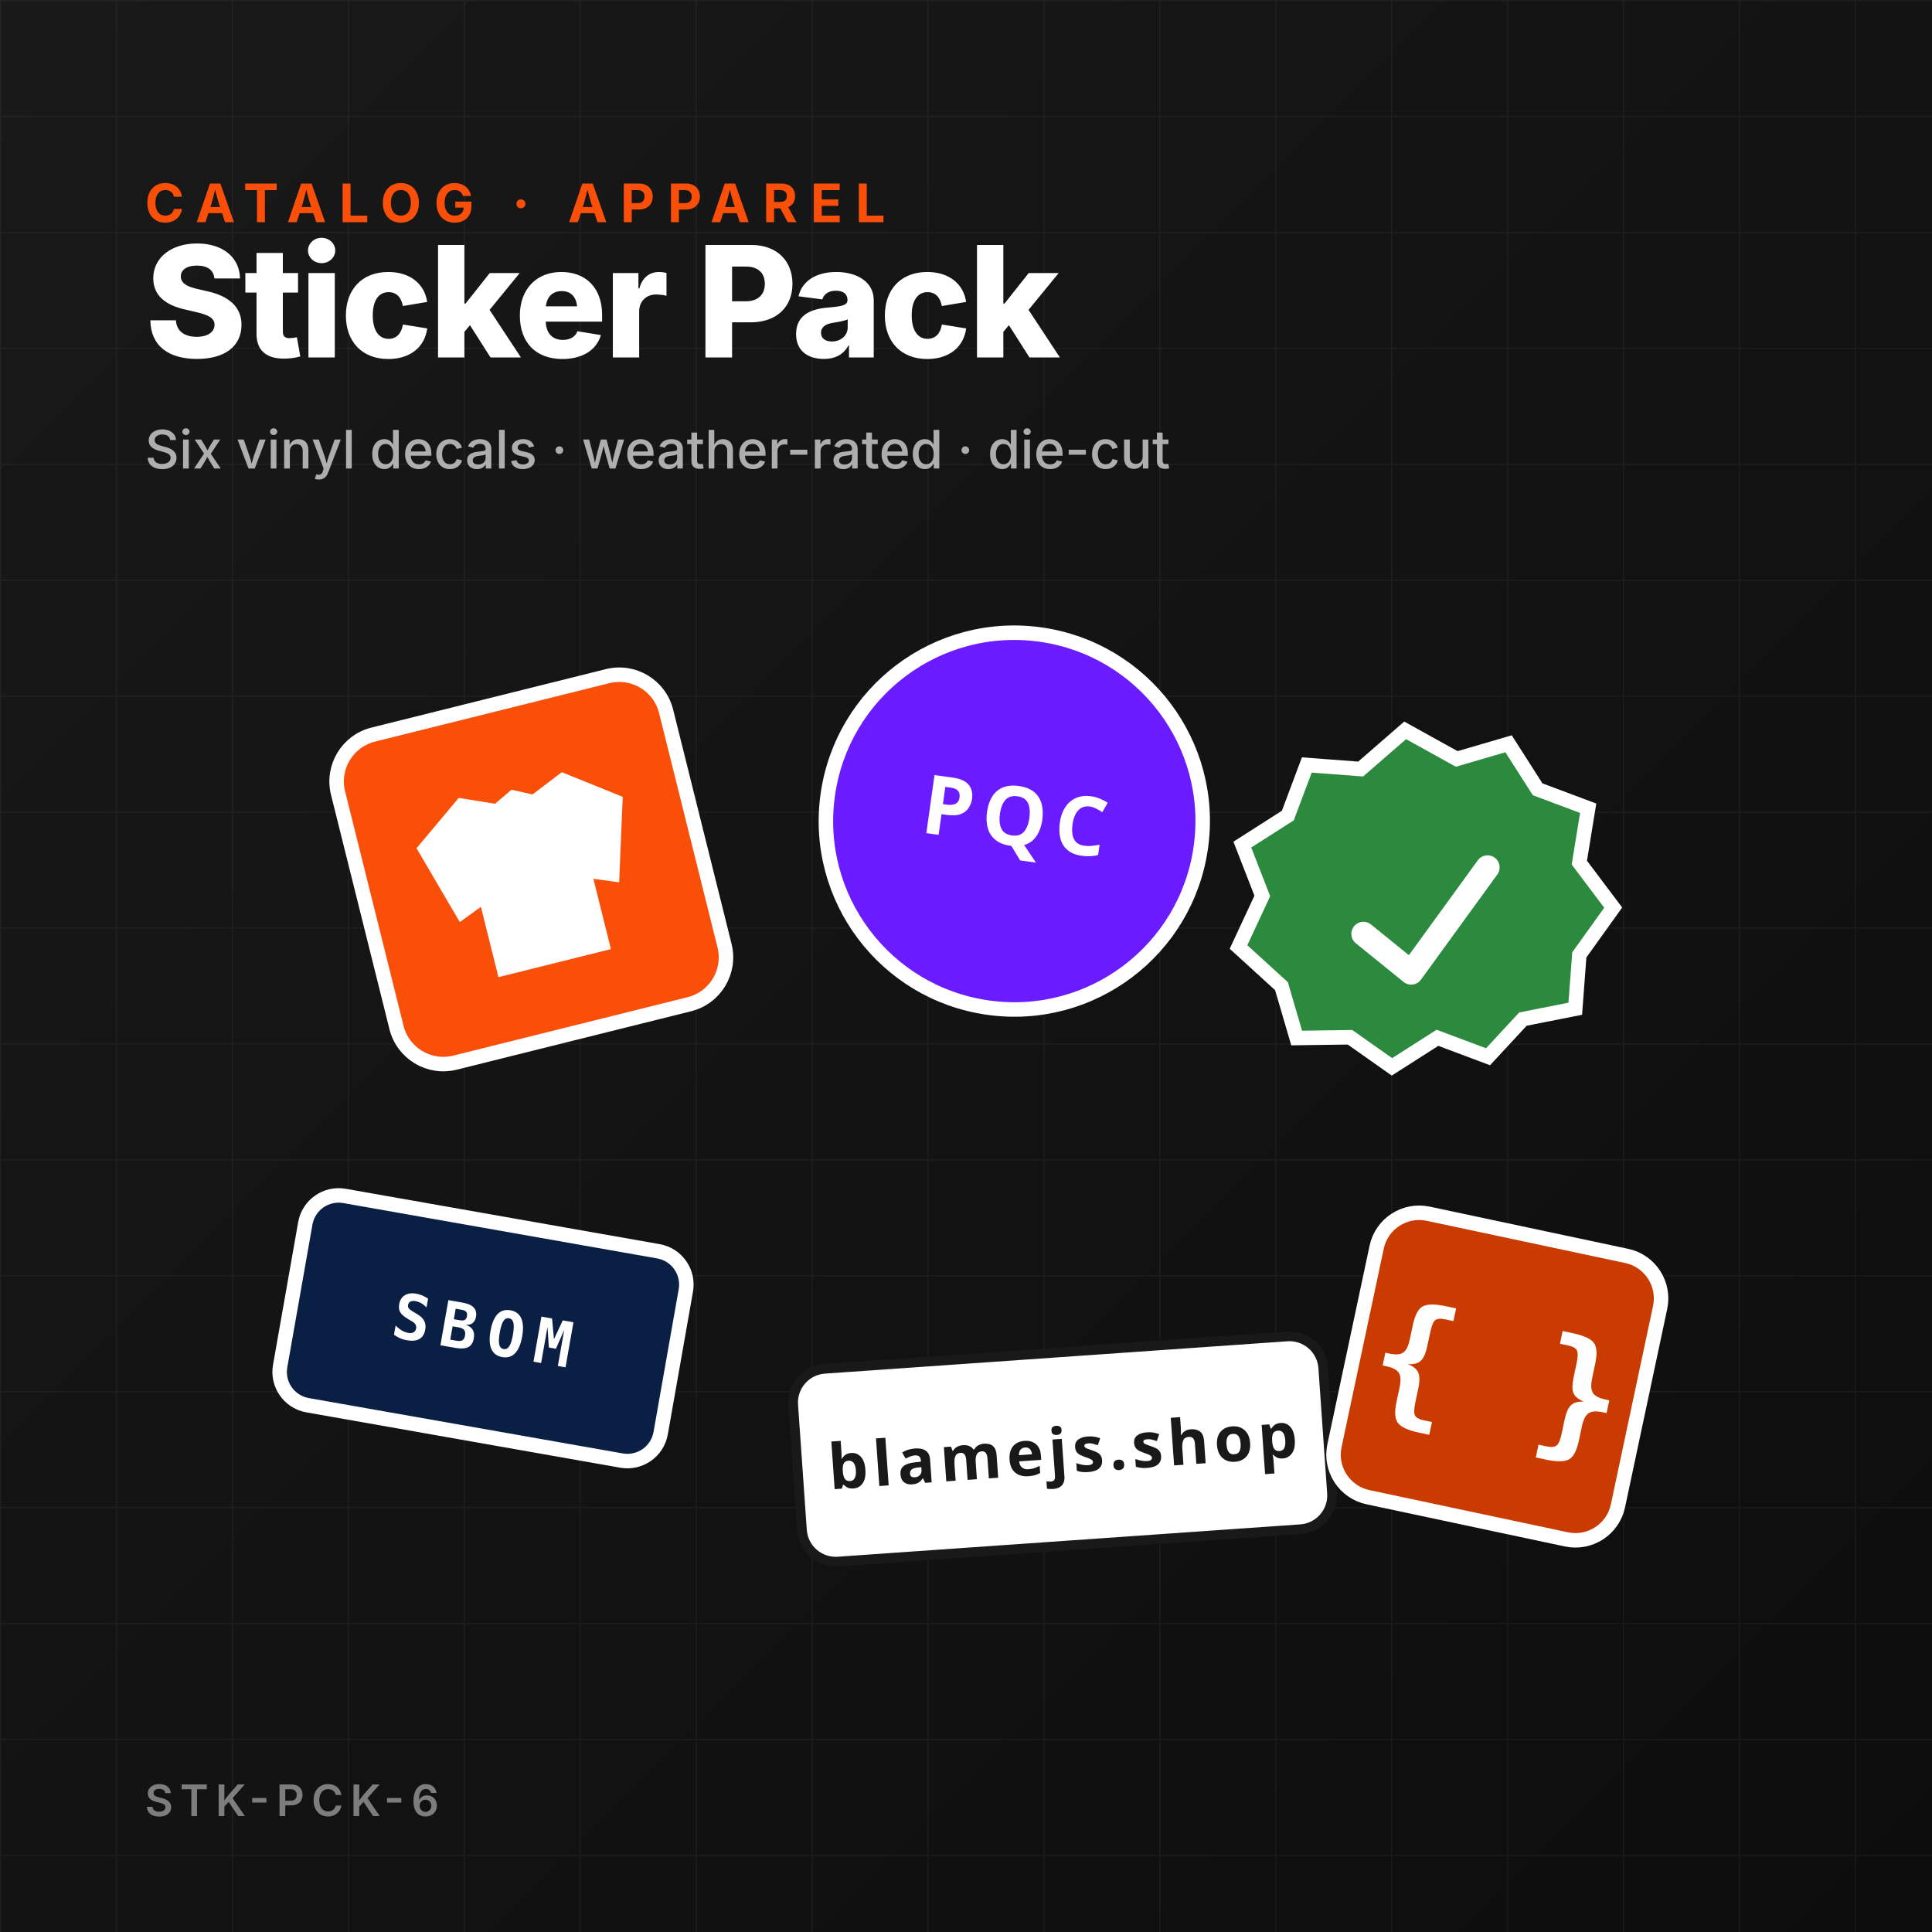
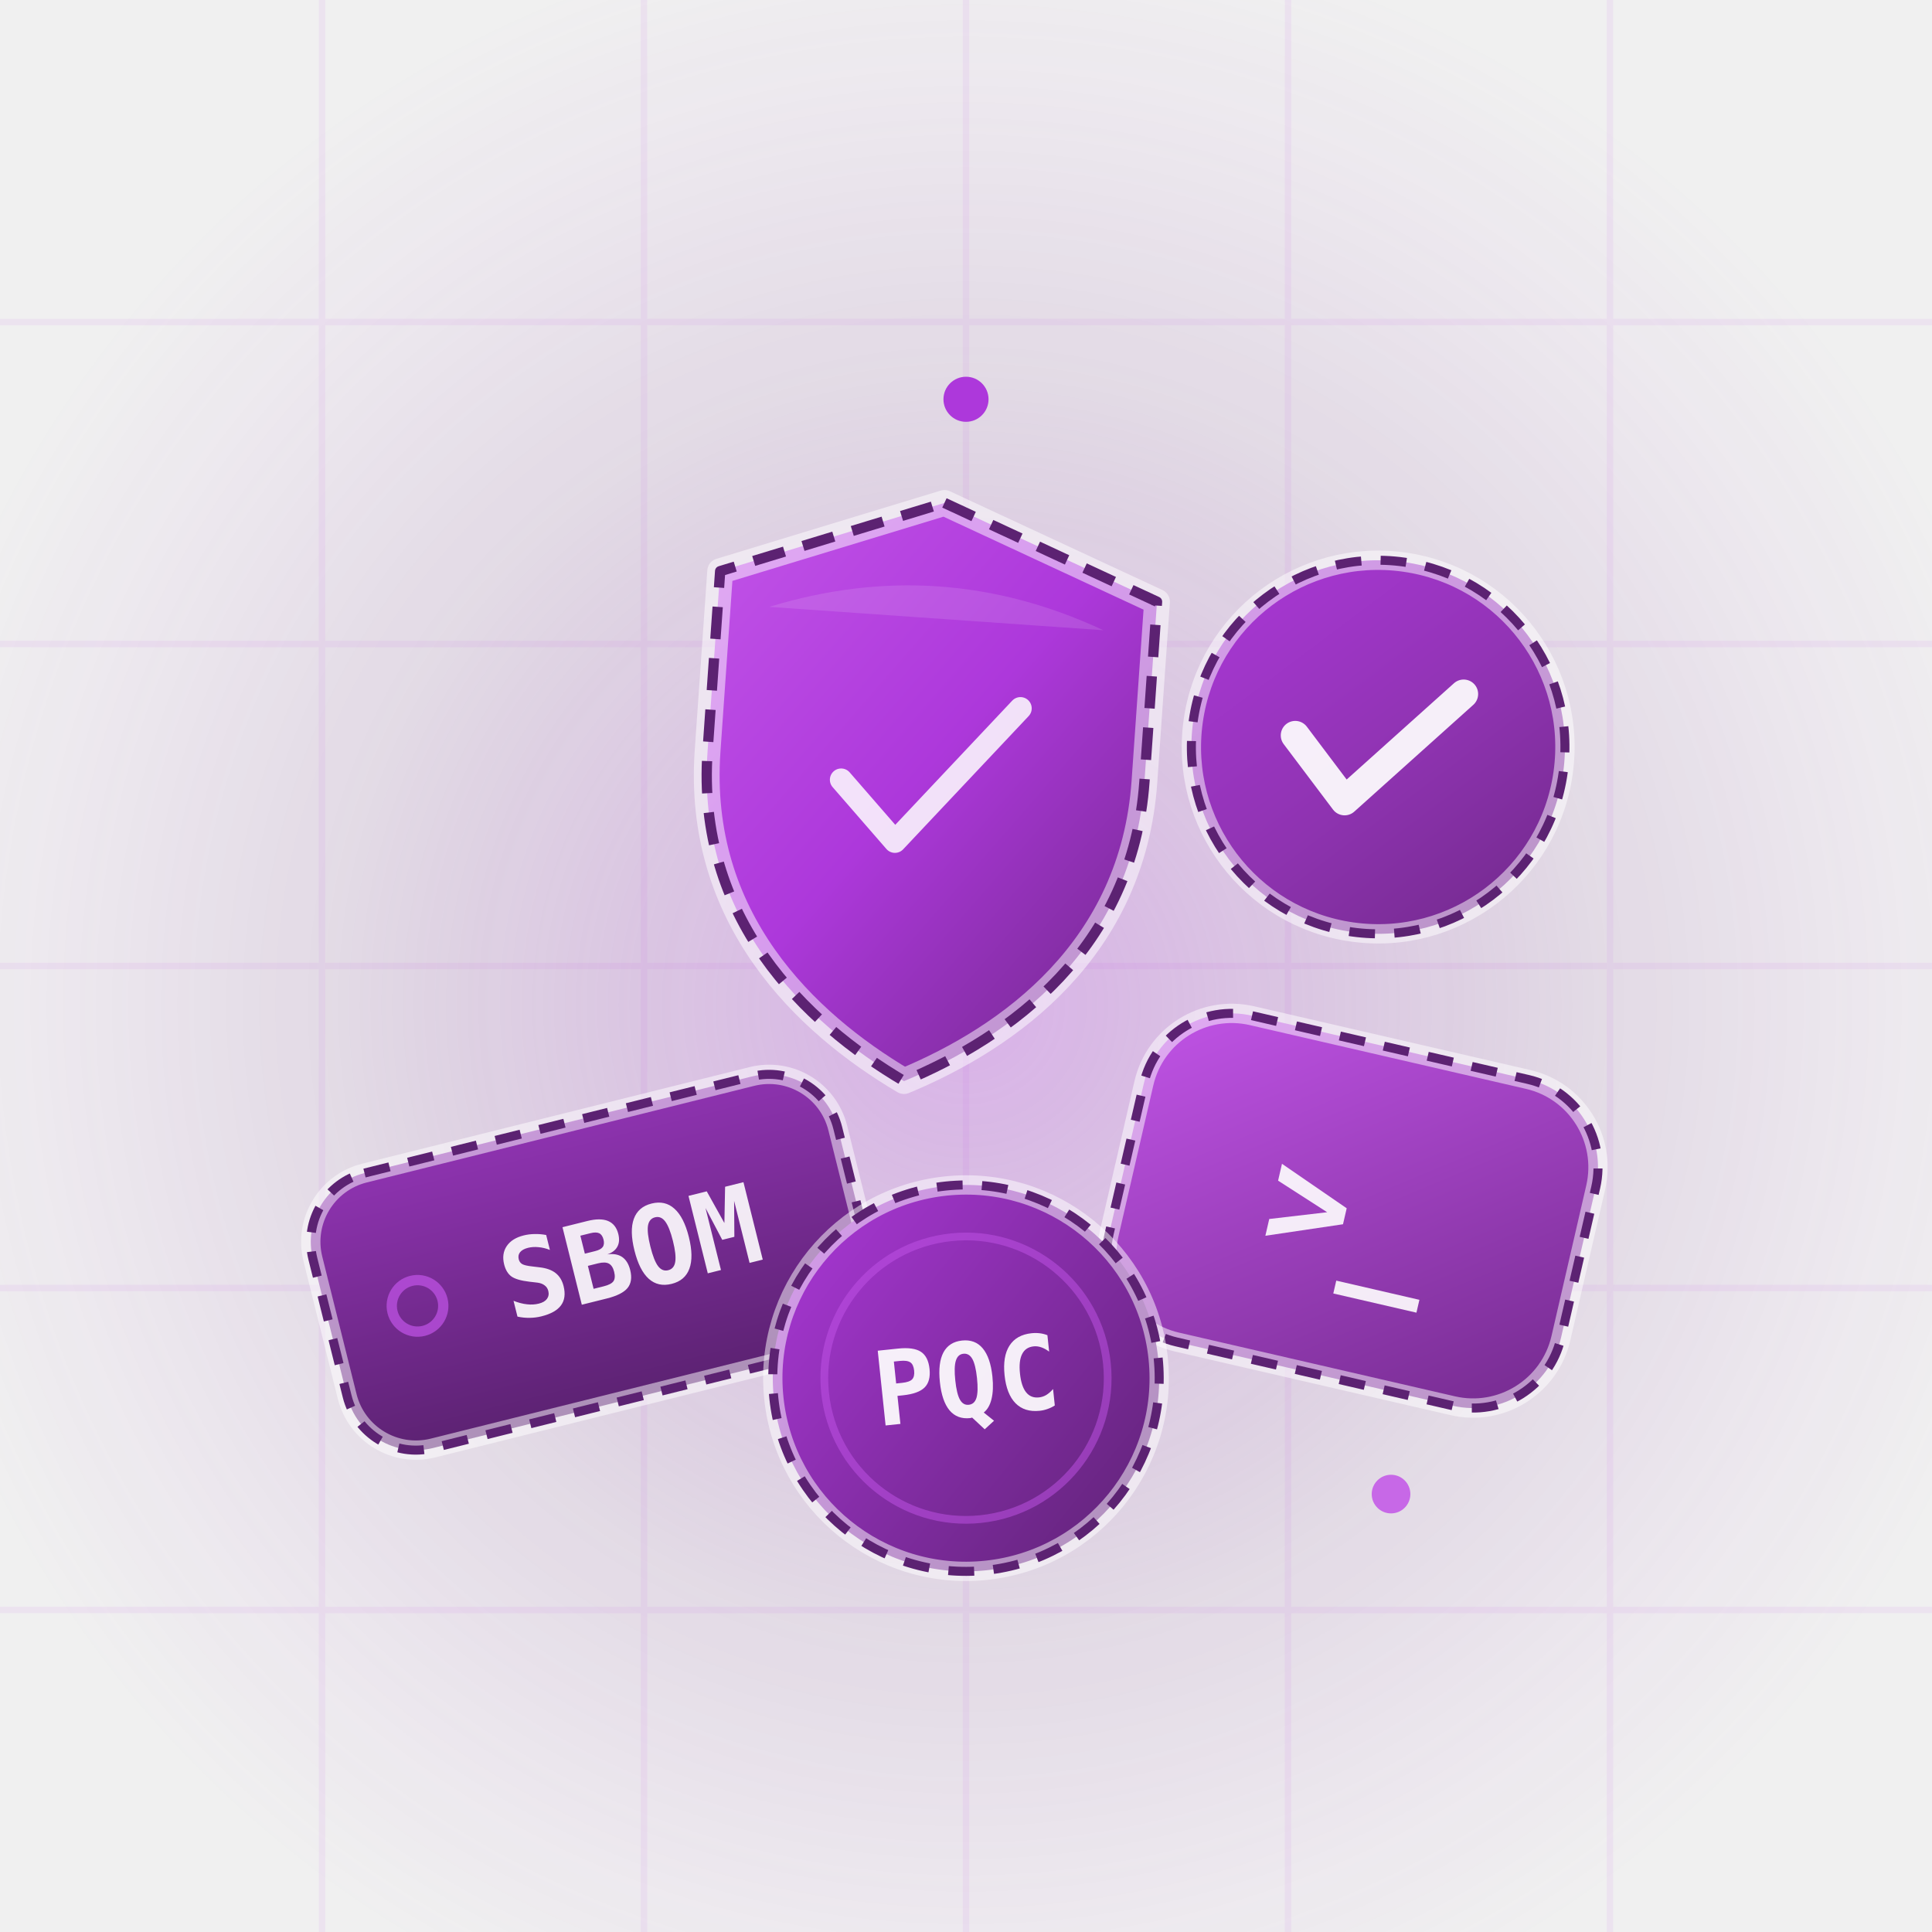
- <svg xmlns="http://www.w3.org/2000/svg" viewBox="0 0 800 800" role="img" aria-label="Sticker Pack — six vinyl decals with framework marks">
+ <svg xmlns="http://www.w3.org/2000/svg" viewBox="0 0 300 300" role="img" aria-label="Sticker Pack" color="#C254E8">
  <defs>
-     <linearGradient id="g" x1="0" y1="0" x2="1" y2="1">
-       <stop offset="0%" stop-color="#191919" />
-       <stop offset="100%" stop-color="#0d0d0d" />
+     <radialGradient id="spkGlow" cx="50%" cy="52%" r="56%">
+       <stop offset="0%" stop-color="#AD38DB" stop-opacity="0.34" />
+       <stop offset="58%" stop-color="#732A8D" stop-opacity="0.11" />
+       <stop offset="100%" stop-color="#AD38DB" stop-opacity="0" />
+     </radialGradient>
+     <linearGradient id="spkShield" x1="0" y1="0" x2="1" y2="1">
+       <stop offset="0%" stop-color="#C254E8" />
+       <stop offset="48%" stop-color="#AD38DB" />
+       <stop offset="100%" stop-color="#6E2887" />
    </linearGradient>
-     <pattern id="grid" width="48" height="48" patternUnits="userSpaceOnUse">
-       <path d="M48 0H0V48" fill="none" stroke="rgba(255,255,255,0.05)" stroke-width="1" />
-     </pattern>
+     <linearGradient id="spkPqc" x1="0" y1="0" x2="1" y2="1">
+       <stop offset="0%" stop-color="#AD38DB" />
+       <stop offset="100%" stop-color="#5C2272" />
+     </linearGradient>
+     <linearGradient id="spkSbom" x1="0" y1="0" x2="0" y2="1">
+       <stop offset="0%" stop-color="#8E33B0" />
+       <stop offset="100%" stop-color="#5C2272" />
+     </linearGradient>
+     <linearGradient id="spkBrace" x1="0" y1="0" x2="1" y2="1">
+       <stop offset="0%" stop-color="#C254E8" />
+       <stop offset="100%" stop-color="#732A8D" />
+     </linearGradient>
+     <linearGradient id="spkCheck" x1="0" y1="0" x2="1" y2="1">
+       <stop offset="0%" stop-color="#AD38DB" />
+       <stop offset="55%" stop-color="#8E33B0" />
+       <stop offset="100%" stop-color="#6E2887" />
+     </linearGradient>
  </defs>
-   <rect width="800" height="800" fill="url(#g)" />
-   <rect width="800" height="800" fill="url(#grid)" />
-   <g transform="translate(400,470)">
-     <g transform="translate(-180,-110) rotate(-14)">
-       <rect x="-70" y="-70" width="140" height="140" rx="20" fill="#fa4f09" stroke="#ffffff" stroke-width="6" />
-       <path d="M-44 -20 L-22 -36 L-8 -30 L0 -34 L8 -30 L22 -36 L44 -20 L34 14 L24 10 L24 40 L-24 40 L-24 10 L-34 14 Z" fill="#ffffff" />
-     </g>
-     <g transform="translate(20,-130) rotate(8)">
-       <circle cx="0" cy="0" r="78" fill="#6a1bff" stroke="#ffffff" stroke-width="6" />
-       <text x="0" y="10" font-family="ui-sans-serif, system-ui, sans-serif" font-size="34" font-weight="800" letter-spacing="0.1em" fill="#ffffff" text-anchor="middle">PQC</text>
-     </g>
-     <g transform="translate(190,-90) rotate(-6)">
-       <path d="M0 -78 L20 -64 L42 -68 L52 -48 L72 -38 L66 -16 L78 4 L62 22 L58 44 L36 46 L20 60 L0 50 L-20 60 L-36 46 L-58 44 L-62 22 L-78 4 L-66 -16 L-72 -38 L-52 -48 L-42 -68 L-20 -64 Z" fill="#2c8a3f" stroke="#ffffff" stroke-width="6" />
-       <path d="M-26 4 L-8 22 L28 -18" fill="none" stroke="#ffffff" stroke-width="10" stroke-linecap="round" stroke-linejoin="round" />
-     </g>
-     <g transform="translate(-200,80) rotate(10)">
-       <rect x="-80" y="-44" width="160" height="88" rx="14" fill="#0a1f44" stroke="#ffffff" stroke-width="6" />
-       <text x="0" y="10" font-family="ui-monospace, SF Mono, Consolas, monospace" font-size="26" font-weight="800" letter-spacing="0.16em" fill="#ffffff" text-anchor="middle">SBOM</text>
-     </g>
-     <g transform="translate(40,130) rotate(-4)">
-       <rect x="-110" y="-40" width="220" height="80" rx="14" fill="#ffffff" stroke="#191919" stroke-width="4" />
-       <text x="0" y="10" font-family="ui-sans-serif, system-ui, sans-serif" font-size="26" font-weight="800" letter-spacing="0.08em" fill="#191919" text-anchor="middle">blamejs.shop</text>
-     </g>
-     <g transform="translate(220,100) rotate(12)">
-       <rect x="-60" y="-60" width="120" height="120" rx="18" fill="#c93b00" stroke="#ffffff" stroke-width="6" />
-       <text x="0" y="20" font-family="ui-monospace, SF Mono, Consolas, monospace" font-size="58" font-weight="800" fill="#ffffff" text-anchor="middle">{ }</text>
-     </g>
+   <rect width="300" height="300" fill="url(#spkGlow)" />
+   <g stroke="currentColor" stroke-opacity="0.08" stroke-width="1">
+     <path d="M0 50 H300 M0 100 H300 M0 150 H300 M0 200 H300 M0 250 H300 M50 0 V300 M100 0 V300 M150 0 V300 M200 0 V300 M250 0 V300" />
  </g>
-   <g font-family="ui-sans-serif, system-ui, -apple-system, Segoe UI, sans-serif" fill="#ffffff">
-     <text x="60" y="92" font-size="22" font-weight="700" letter-spacing="0.24em" fill="#fa4f09">CATALOG · APPAREL</text>
-     <text x="60" y="148" font-size="64" font-weight="800" letter-spacing="-0.02em">Sticker Pack</text>
-     <text x="60" y="194" font-size="22" font-weight="500" fill="rgba(255,255,255,0.65)">Six vinyl decals · weather-rated · die-cut</text>
-     <text x="60" y="752" font-size="18" font-weight="600" letter-spacing="0.16em" fill="rgba(255,255,255,0.45)">STK-PCK-6</text>
+   <g transform="rotate(-14 92 196)">
+     <rect x="50" y="174" width="84" height="44" rx="11" fill="url(#spkSbom)" stroke="#ffffff" stroke-opacity="0.5" stroke-width="3" />
+     <rect x="50" y="174" width="84" height="44" rx="11" fill="none" stroke="#5C2272" stroke-width="1.4" stroke-dasharray="4 3" />
+     <circle cx="64" cy="196" r="4" fill="none" stroke="currentColor" stroke-opacity="0.7" stroke-width="1.6" />
+     <text x="98" y="202" font-family="monospace" font-size="17" font-weight="700" fill="#ffffff" fill-opacity="0.9" text-anchor="middle" stroke="none">SBOM</text>
  </g>
+   <g transform="rotate(13 210 188)">
+     <rect x="174" y="162" width="72" height="52" rx="14" fill="url(#spkBrace)" stroke="#ffffff" stroke-opacity="0.5" stroke-width="3" />
+     <rect x="174" y="162" width="72" height="52" rx="14" fill="none" stroke="#5C2272" stroke-width="1.4" stroke-dasharray="4 3" />
+     <text x="210" y="196" font-family="monospace" font-size="22" font-weight="700" fill="#ffffff" fill-opacity="0.9" text-anchor="middle" stroke="none">&gt;_</text>
+   </g>
+   <g transform="rotate(8 214 116)">
+     <circle cx="214" cy="116" r="29" fill="url(#spkCheck)" stroke="#ffffff" stroke-opacity="0.5" stroke-width="3" />
+     <circle cx="214" cy="116" r="29" fill="none" stroke="#5C2272" stroke-width="1.4" stroke-dasharray="4 3" />
+     <path d="M201 116 l9 9 l16 -19" fill="none" stroke="#ffffff" stroke-opacity="0.92" stroke-width="4.5" stroke-linecap="round" stroke-linejoin="round" />
+   </g>
+   <g transform="rotate(-6 150 214)">
+     <circle cx="150" cy="214" r="30" fill="url(#spkPqc)" stroke="#ffffff" stroke-opacity="0.5" stroke-width="3" />
+     <circle cx="150" cy="214" r="30" fill="none" stroke="#5C2272" stroke-width="1.4" stroke-dasharray="4 3" />
+     <circle cx="150" cy="214" r="22" fill="none" stroke="currentColor" stroke-opacity="0.5" stroke-width="1.2" />
+     <text x="150" y="220" font-family="monospace" font-size="16" font-weight="700" fill="#ffffff" fill-opacity="0.92" text-anchor="middle" stroke="none">PQC</text>
+   </g>
+   <g transform="rotate(4 144 116)">
+     <path d="M144 78 l34 13 v28 c0 26 -18 41 -34 49 c-16 -8 -34 -23 -34 -49 v-28 z" fill="url(#spkShield)" stroke="#ffffff" stroke-opacity="0.5" stroke-width="4" stroke-linejoin="round" />
+     <path d="M144 78 l34 13 v28 c0 26 -18 41 -34 49 c-16 -8 -34 -23 -34 -49 v-28 z" fill="none" stroke="#5C2272" stroke-width="1.6" stroke-dasharray="5 3" stroke-linejoin="round" />
+     <path d="M131 122 l9 9 l18 -22" fill="none" stroke="#ffffff" stroke-opacity="0.85" stroke-width="3.5" stroke-linecap="round" stroke-linejoin="round" />
+     <path d="M118 96 q26 -10 52 0" fill="#ffffff" fill-opacity="0.12" stroke="none" />
+   </g>
+   <circle cx="150" cy="62" r="3.5" fill="#AD38DB" />
+   <circle cx="216" cy="232" r="3" fill="#C254E8" fill-opacity="0.85" />
</svg>
